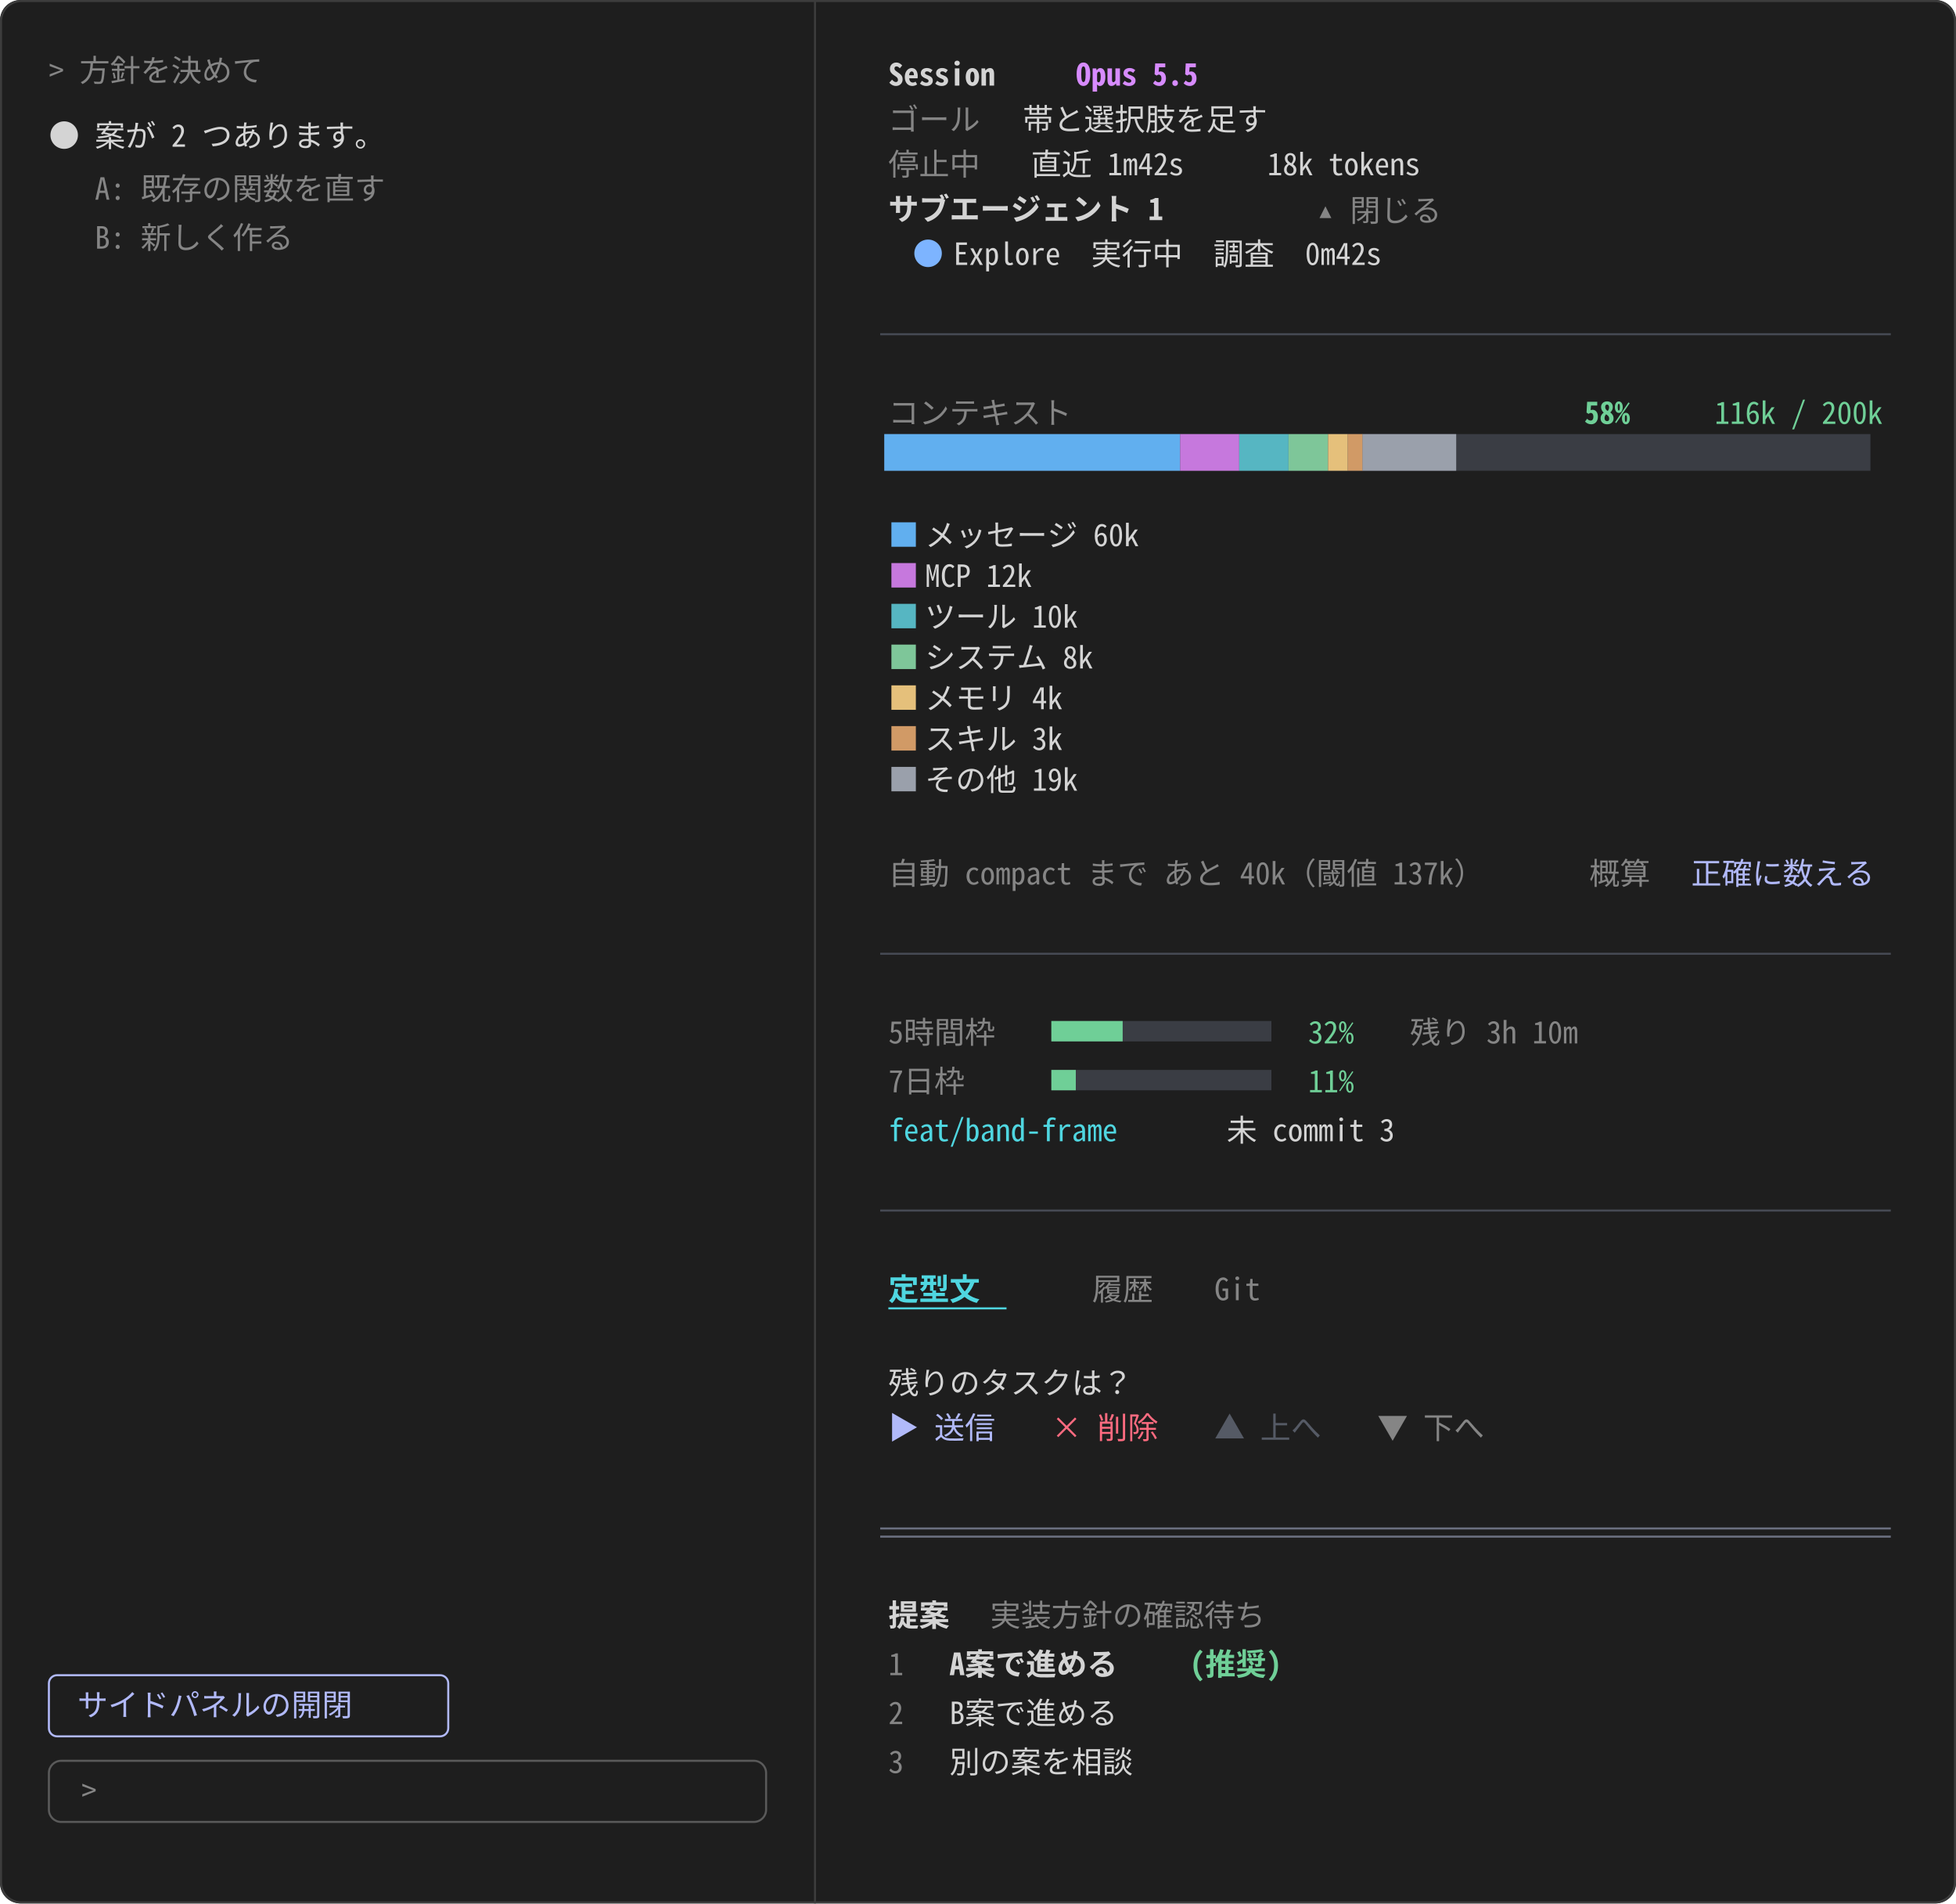
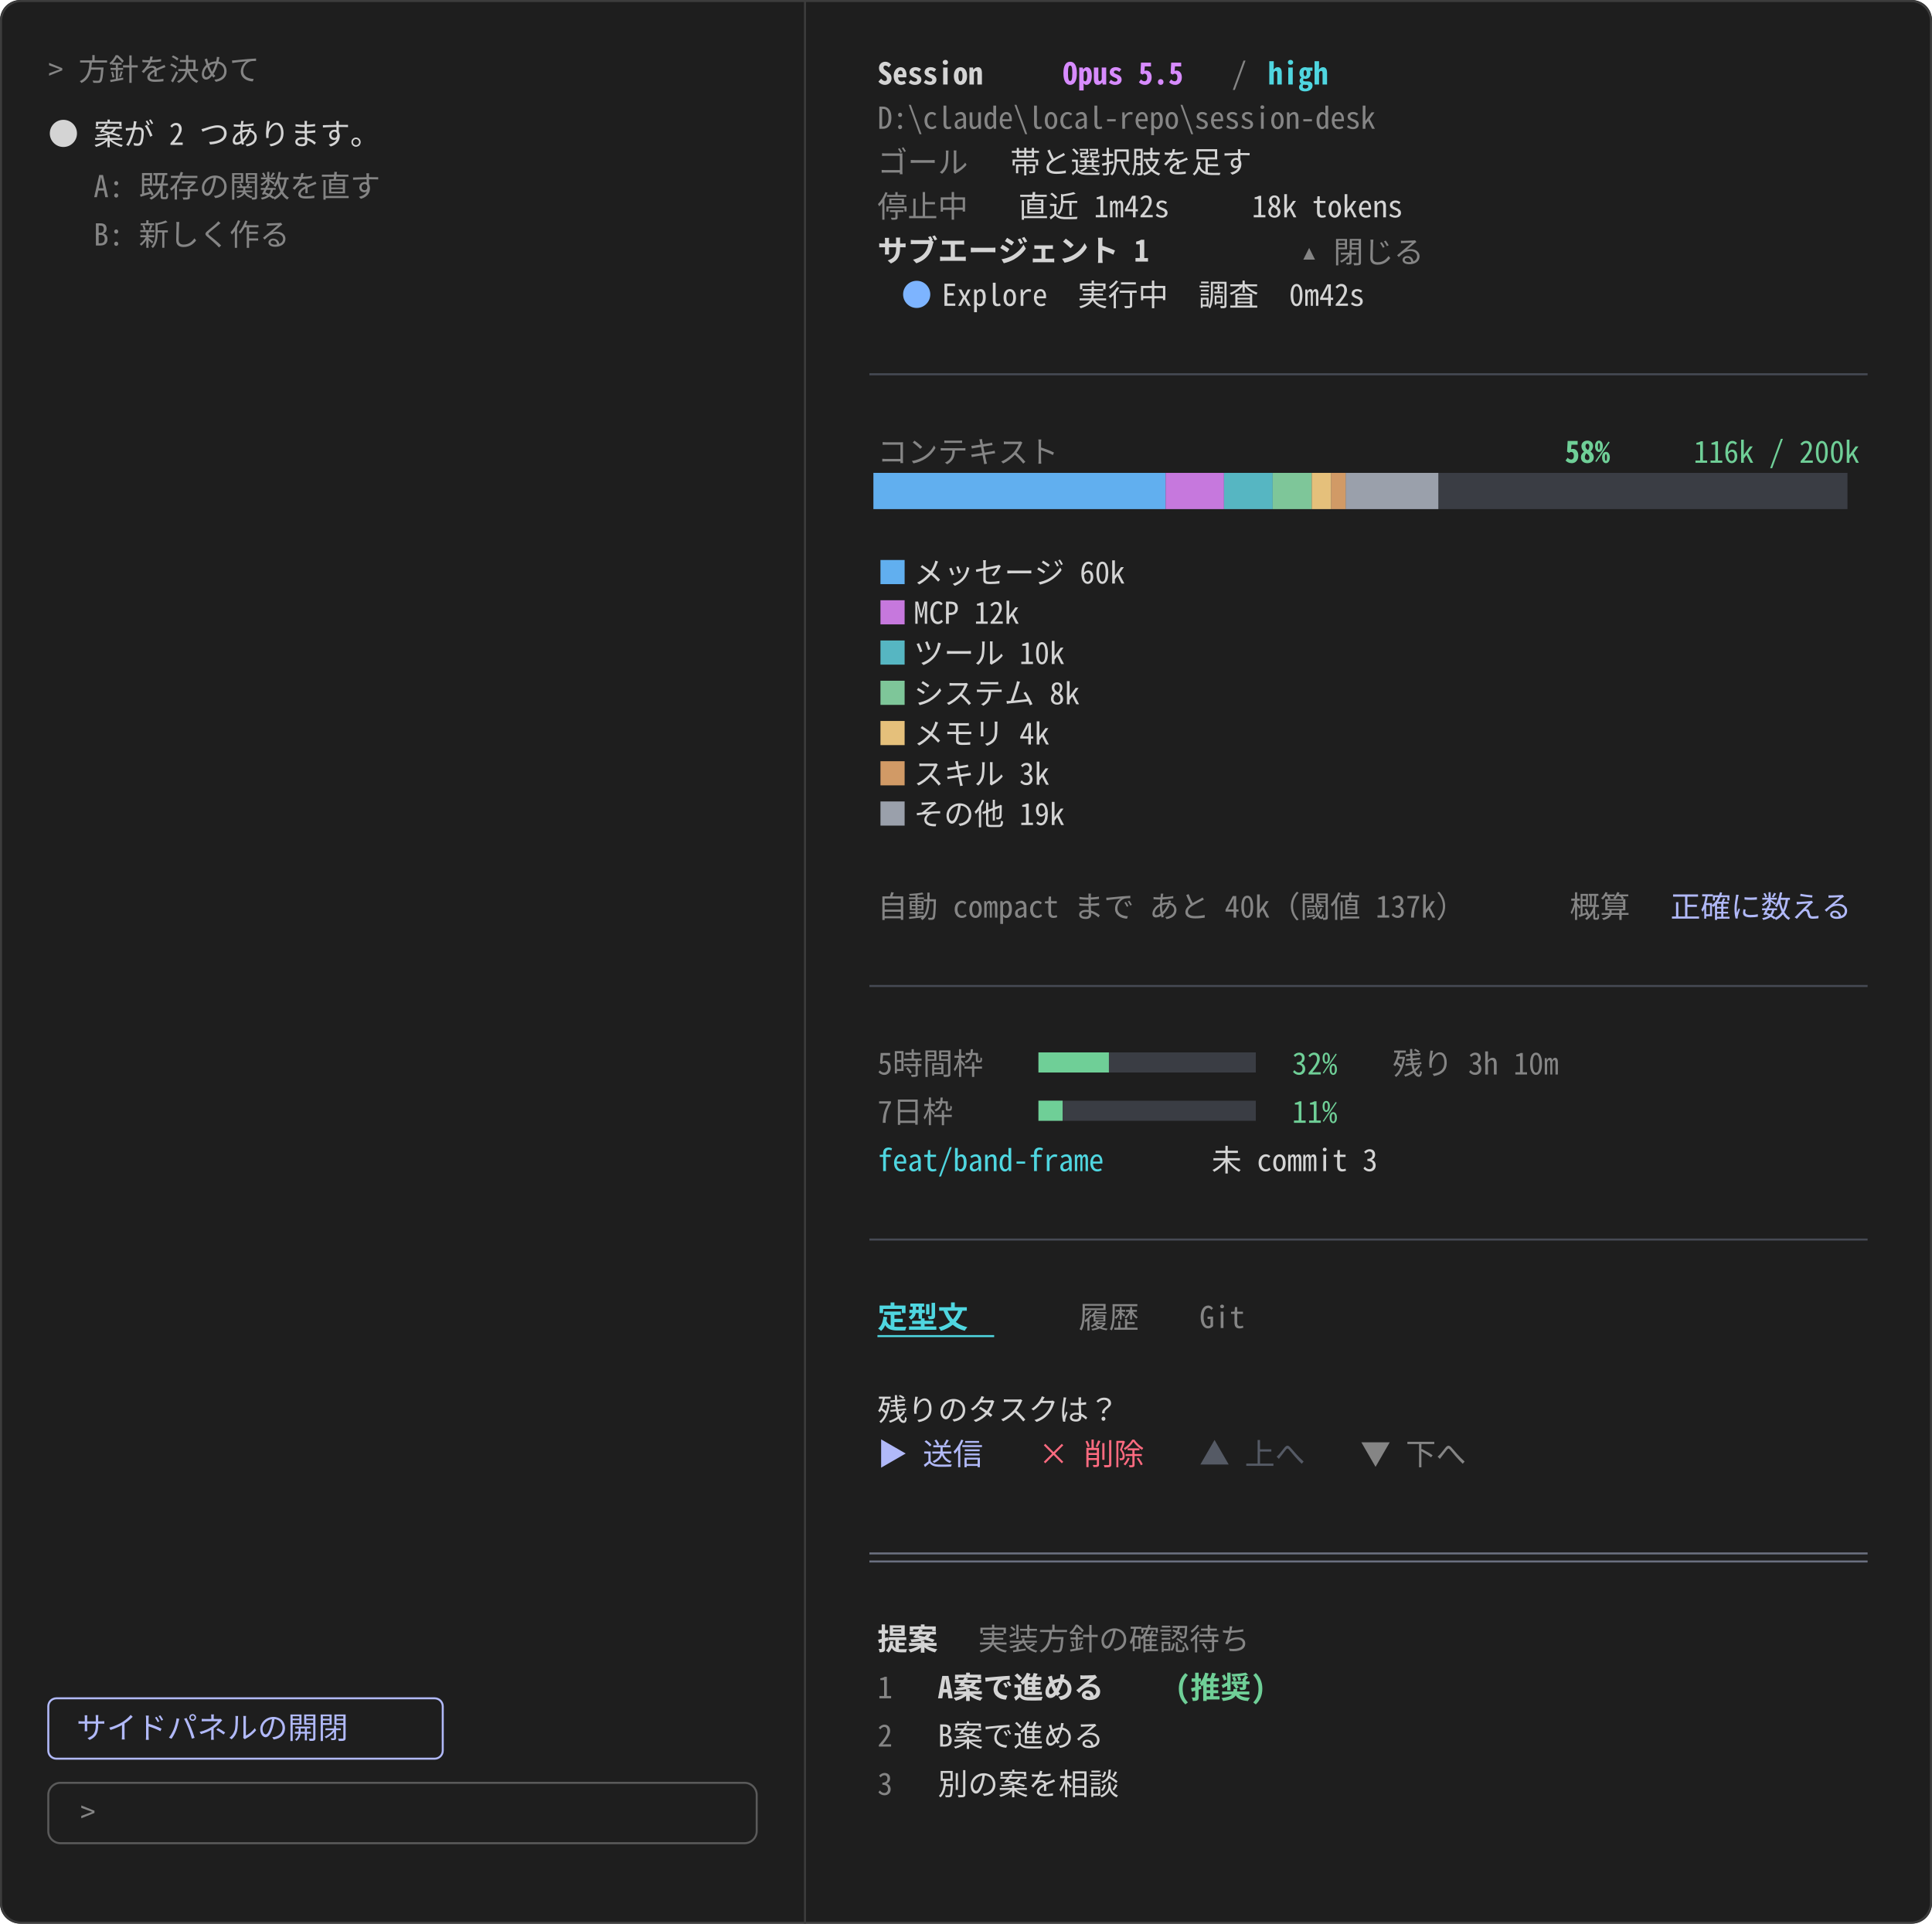
- <svg xmlns="http://www.w3.org/2000/svg" xml:space="preserve" viewBox="0 0 960 934" width="960" height="934" role="img" aria-labelledby="t d" font-family="Consolas, 'Cascadia Mono', 'Noto Sans Mono CJK JP', 'MS Gothic', monospace" font-size="15">
-   <rect x="0" y="0" width="960" height="934" rx="10" fill="#1e1e1e" />
-   <rect x="0.5" y="0.5" width="959" height="933" rx="10" fill="none" stroke="#3c3c3c" />
+ <svg xmlns="http://www.w3.org/2000/svg" xml:space="preserve" viewBox="0 0 960 956" width="960" height="956" role="img" aria-labelledby="t d" font-family="Consolas, 'Cascadia Mono', 'Noto Sans Mono CJK JP', 'MS Gothic', monospace" font-size="15">
+   <rect x="0" y="0" width="960" height="956" rx="10" fill="#1e1e1e" />
+   <rect x="0.5" y="0.5" width="959" height="955" rx="10" fill="none" stroke="#3c3c3c" />
  <text x="24" y="40" fill="#858585">&gt; 方針を決めて</text>
  <text x="24" y="72" fill="#d4d4d4">● 案が 2 つあります。</text>
  <text x="24" y="98" fill="#858585">   A: 既存の関数を直す</text>
  <text x="24" y="122" fill="#858585">   B: 新しく作る</text>
-   <rect x="24" y="822" width="196" height="30" rx="4" fill="none" stroke="#b1b9f9" />
-   <text x="38" y="842" fill="#b1b9f9">サイドパネルの開閉</text>
-   <rect x="24" y="864" width="352" height="30" rx="6" fill="none" stroke="#5a5a5a" />
-   <text x="40" y="884" fill="#858585">&gt;</text>
-   <line x1="400" y1="0" x2="400" y2="934" stroke="#3c3c3c" />
+   <rect x="24" y="844" width="196" height="30" rx="4" fill="none" stroke="#b1b9f9" />
+   <text x="38" y="864" fill="#b1b9f9">サイドパネルの開閉</text>
+   <rect x="24" y="886" width="352" height="30" rx="6" fill="none" stroke="#5a5a5a" />
+   <text x="40" y="906" fill="#858585">&gt;</text>
+   <line x1="400" y1="0" x2="400" y2="956" stroke="#3c3c3c" />
  <text x="436" y="42" fill="#d4d4d4" font-weight="bold">Session</text>
  <text x="528" y="42" fill="#d78bff" font-weight="bold">Opus 5.5</text>
-   <text x="436" y="64" fill="#858585">ゴール</text>
-   <text x="502" y="64" fill="#d4d4d4">帯と選択肢を足す</text>
-   <text x="436" y="86" fill="#858585">停止中</text>
-   <text x="506" y="86" fill="#d4d4d4">直近 1m42s</text>
-   <text x="622" y="86" fill="#d4d4d4">18k tokens</text>
-   <text x="436" y="108" fill="#d4d4d4" font-weight="bold">サブエージェント 1</text>
-   <text x="646" y="108" fill="#858585">▴ 閉じる</text>
-   <text x="448" y="130" fill="#7db4ff">●</text>
-   <text x="468" y="130" fill="#d4d4d4">Explore  実行中  調査  0m42s</text>
-   <line x1="432" y1="164" x2="928" y2="164" stroke="#464a54" />
-   <text x="436" y="208" fill="#858585">コンテキスト</text>
-   <text x="800" y="208" fill="#6fcf97" font-weight="bold" text-anchor="end">58%</text>
-   <text x="924" y="208" fill="#6fcf97" text-anchor="end">116k / 200k</text>
-   <rect x="434" y="213" width="484" height="18" fill="#3a3d44" />
-   <rect x="434.0" y="213" width="145.2" height="18" fill="#61afef" />
-   <rect x="579.2" y="213" width="29.0" height="18" fill="#c678dd" />
-   <rect x="608.2" y="213" width="24.2" height="18" fill="#56b6c2" />
-   <rect x="632.4" y="213" width="19.4" height="18" fill="#7ec699" />
-   <rect x="651.8" y="213" width="9.7" height="18" fill="#e5c07b" />
-   <rect x="661.5" y="213" width="7.3" height="18" fill="#d19a66" />
-   <rect x="668.7" y="213" width="46.0" height="18" fill="#9aa0ab" />
-   <text x="436" y="268" fill="#61afef">■</text>
-   <text x="454" y="268" fill="#d4d4d4">メッセージ 60k</text>
-   <text x="436" y="288" fill="#c678dd">■</text>
-   <text x="454" y="288" fill="#d4d4d4">MCP 12k</text>
-   <text x="436" y="308" fill="#56b6c2">■</text>
-   <text x="454" y="308" fill="#d4d4d4">ツール 10k</text>
-   <text x="436" y="328" fill="#7ec699">■</text>
-   <text x="454" y="328" fill="#d4d4d4">システム 8k</text>
-   <text x="436" y="348" fill="#e5c07b">■</text>
-   <text x="454" y="348" fill="#d4d4d4">メモリ 4k</text>
-   <text x="436" y="368" fill="#d19a66">■</text>
-   <text x="454" y="368" fill="#d4d4d4">スキル 3k</text>
-   <text x="436" y="388" fill="#9aa0ab">■</text>
-   <text x="454" y="388" fill="#d4d4d4">その他 19k</text>
-   <text x="436" y="434" fill="#858585">自動 compact まで あと 40k（閾値 137k）</text>
-   <text x="780" y="434" fill="#858585">概算</text>
-   <text x="830" y="434" fill="#b1b9f9">正確に数える</text>
-   <line x1="432" y1="468" x2="928" y2="468" stroke="#464a54" />
-   <text x="436" y="512" fill="#858585">5時間枠</text>
-   <rect x="516" y="501" width="108" height="10" fill="#3a3d44" />
-   <rect x="516" y="501" width="35" height="10" fill="#6fcf97" />
-   <text x="642" y="512" fill="#6fcf97">32%</text>
-   <text x="692" y="512" fill="#858585">残り 3h 10m</text>
-   <text x="436" y="536" fill="#858585">7日枠</text>
-   <rect x="516" y="525" width="108" height="10" fill="#3a3d44" />
-   <rect x="516" y="525" width="12" height="10" fill="#6fcf97" />
-   <text x="642" y="536" fill="#6fcf97">11%</text>
-   <text x="436" y="560" fill="#4fd6e0">feat/band-frame</text>
-   <text x="602" y="560" fill="#d4d4d4">未 commit 3</text>
-   <line x1="432" y1="594" x2="928" y2="594" stroke="#464a54" />
-   <text x="436" y="638" fill="#4fd6e0" font-weight="bold">定型文</text>
-   <line x1="436" y1="642" x2="494" y2="642" stroke="#4fd6e0" />
-   <text x="536" y="638" fill="#858585">履歴</text>
-   <text x="596" y="638" fill="#858585">Git</text>
-   <text x="436" y="684" fill="#d4d4d4">残りのタスクは？</text>
-   <text x="436" y="706" fill="#b1b9f9">▶ 送信</text>
-   <text x="516" y="706" fill="#ff6b80">× 削除</text>
-   <text x="596" y="706" fill="#555a65">▲ 上へ</text>
-   <text x="676" y="706" fill="#858585">▼ 下へ</text>
-   <line x1="432" y1="750" x2="928" y2="750" stroke="#6b7080" />
-   <line x1="432" y1="754" x2="928" y2="754" stroke="#6b7080" />
-   <text x="436" y="798" fill="#d4d4d4" font-weight="bold">提案</text>
-   <text x="486" y="798" fill="#858585">実装方針の確認待ち</text>
-   <text x="436" y="822" fill="#858585">1</text>
-   <text x="466" y="822" fill="#d4d4d4" font-weight="bold">A案で進める</text>
-   <text x="584" y="822" fill="#6fcf97" font-weight="bold">(推奨)</text>
-   <text x="436" y="846" fill="#858585">2</text>
-   <text x="466" y="846" fill="#d4d4d4">B案で進める</text>
-   <text x="436" y="870" fill="#858585">3</text>
-   <text x="466" y="870" fill="#d4d4d4">別の案を相談</text>
+   <text x="612" y="42" fill="#858585">/</text>
+   <text x="630" y="42" fill="#4fd6e0" font-weight="bold">high</text>
+   <text x="436" y="64" fill="#858585">D:\claude\local-repo\session-desk</text>
+   <text x="436" y="86" fill="#858585">ゴール</text>
+   <text x="502" y="86" fill="#d4d4d4">帯と選択肢を足す</text>
+   <text x="436" y="108" fill="#858585">停止中</text>
+   <text x="506" y="108" fill="#d4d4d4">直近 1m42s</text>
+   <text x="622" y="108" fill="#d4d4d4">18k tokens</text>
+   <text x="436" y="130" fill="#d4d4d4" font-weight="bold">サブエージェント 1</text>
+   <text x="646" y="130" fill="#858585">▴ 閉じる</text>
+   <text x="448" y="152" fill="#7db4ff">●</text>
+   <text x="468" y="152" fill="#d4d4d4">Explore  実行中  調査  0m42s</text>
+   <line x1="432" y1="186" x2="928" y2="186" stroke="#464a54" />
+   <text x="436" y="230" fill="#858585">コンテキスト</text>
+   <text x="800" y="230" fill="#6fcf97" font-weight="bold" text-anchor="end">58%</text>
+   <text x="924" y="230" fill="#6fcf97" text-anchor="end">116k / 200k</text>
+   <rect x="434" y="235" width="484" height="18" fill="#3a3d44" />
+   <rect x="434.0" y="235" width="145.2" height="18" fill="#61afef" />
+   <rect x="579.2" y="235" width="29.0" height="18" fill="#c678dd" />
+   <rect x="608.2" y="235" width="24.2" height="18" fill="#56b6c2" />
+   <rect x="632.4" y="235" width="19.4" height="18" fill="#7ec699" />
+   <rect x="651.8" y="235" width="9.7" height="18" fill="#e5c07b" />
+   <rect x="661.5" y="235" width="7.3" height="18" fill="#d19a66" />
+   <rect x="668.7" y="235" width="46.0" height="18" fill="#9aa0ab" />
+   <text x="436" y="290" fill="#61afef">■</text>
+   <text x="454" y="290" fill="#d4d4d4">メッセージ 60k</text>
+   <text x="436" y="310" fill="#c678dd">■</text>
+   <text x="454" y="310" fill="#d4d4d4">MCP 12k</text>
+   <text x="436" y="330" fill="#56b6c2">■</text>
+   <text x="454" y="330" fill="#d4d4d4">ツール 10k</text>
+   <text x="436" y="350" fill="#7ec699">■</text>
+   <text x="454" y="350" fill="#d4d4d4">システム 8k</text>
+   <text x="436" y="370" fill="#e5c07b">■</text>
+   <text x="454" y="370" fill="#d4d4d4">メモリ 4k</text>
+   <text x="436" y="390" fill="#d19a66">■</text>
+   <text x="454" y="390" fill="#d4d4d4">スキル 3k</text>
+   <text x="436" y="410" fill="#9aa0ab">■</text>
+   <text x="454" y="410" fill="#d4d4d4">その他 19k</text>
+   <text x="436" y="456" fill="#858585">自動 compact まで あと 40k（閾値 137k）</text>
+   <text x="780" y="456" fill="#858585">概算</text>
+   <text x="830" y="456" fill="#b1b9f9">正確に数える</text>
+   <line x1="432" y1="490" x2="928" y2="490" stroke="#464a54" />
+   <text x="436" y="534" fill="#858585">5時間枠</text>
+   <rect x="516" y="523" width="108" height="10" fill="#3a3d44" />
+   <rect x="516" y="523" width="35" height="10" fill="#6fcf97" />
+   <text x="642" y="534" fill="#6fcf97">32%</text>
+   <text x="692" y="534" fill="#858585">残り 3h 10m</text>
+   <text x="436" y="558" fill="#858585">7日枠</text>
+   <rect x="516" y="547" width="108" height="10" fill="#3a3d44" />
+   <rect x="516" y="547" width="12" height="10" fill="#6fcf97" />
+   <text x="642" y="558" fill="#6fcf97">11%</text>
+   <text x="436" y="582" fill="#4fd6e0">feat/band-frame</text>
+   <text x="602" y="582" fill="#d4d4d4">未 commit 3</text>
+   <line x1="432" y1="616" x2="928" y2="616" stroke="#464a54" />
+   <text x="436" y="660" fill="#4fd6e0" font-weight="bold">定型文</text>
+   <line x1="436" y1="664" x2="494" y2="664" stroke="#4fd6e0" />
+   <text x="536" y="660" fill="#858585">履歴</text>
+   <text x="596" y="660" fill="#858585">Git</text>
+   <text x="436" y="706" fill="#d4d4d4">残りのタスクは？</text>
+   <text x="436" y="728" fill="#b1b9f9">▶ 送信</text>
+   <text x="516" y="728" fill="#ff6b80">× 削除</text>
+   <text x="596" y="728" fill="#555a65">▲ 上へ</text>
+   <text x="676" y="728" fill="#858585">▼ 下へ</text>
+   <line x1="432" y1="772" x2="928" y2="772" stroke="#6b7080" />
+   <line x1="432" y1="776" x2="928" y2="776" stroke="#6b7080" />
+   <text x="436" y="820" fill="#d4d4d4" font-weight="bold">提案</text>
+   <text x="486" y="820" fill="#858585">実装方針の確認待ち</text>
+   <text x="436" y="844" fill="#858585">1</text>
+   <text x="466" y="844" fill="#d4d4d4" font-weight="bold">A案で進める</text>
+   <text x="584" y="844" fill="#6fcf97" font-weight="bold">(推奨)</text>
+   <text x="436" y="868" fill="#858585">2</text>
+   <text x="466" y="868" fill="#d4d4d4">B案で進める</text>
+   <text x="436" y="892" fill="#858585">3</text>
+   <text x="466" y="892" fill="#d4d4d4">別の案を相談</text>
</svg>
